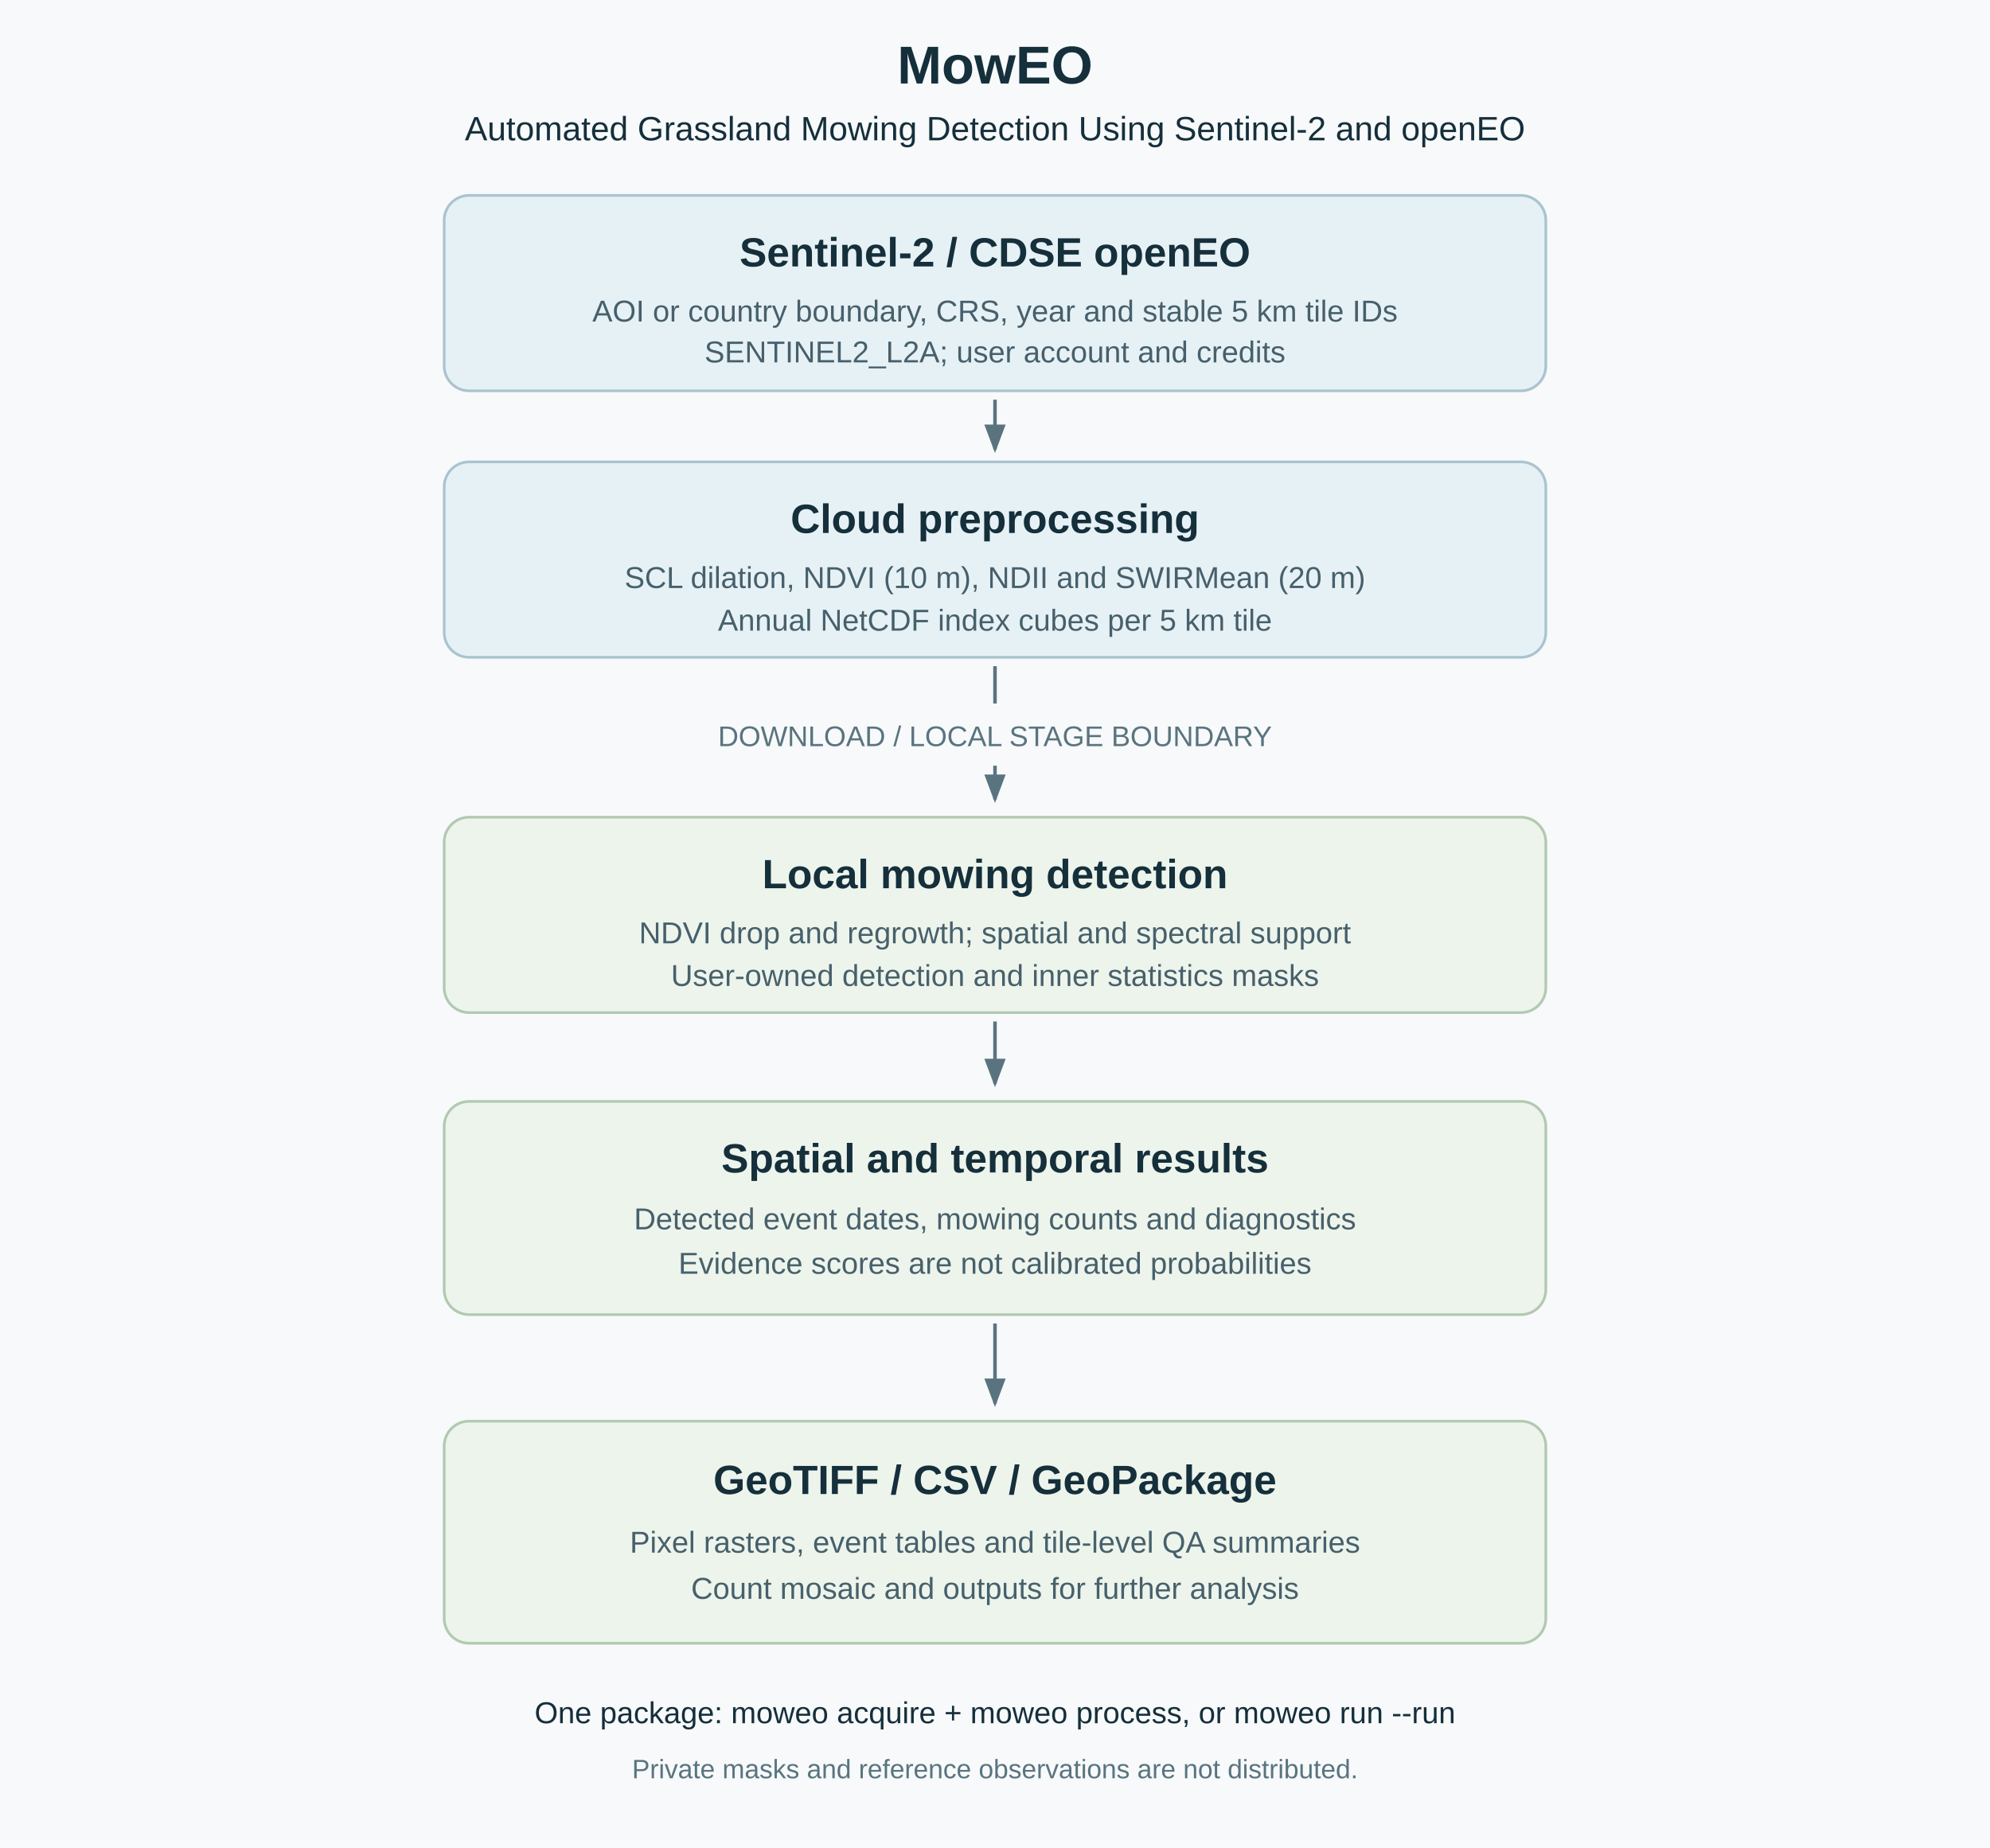
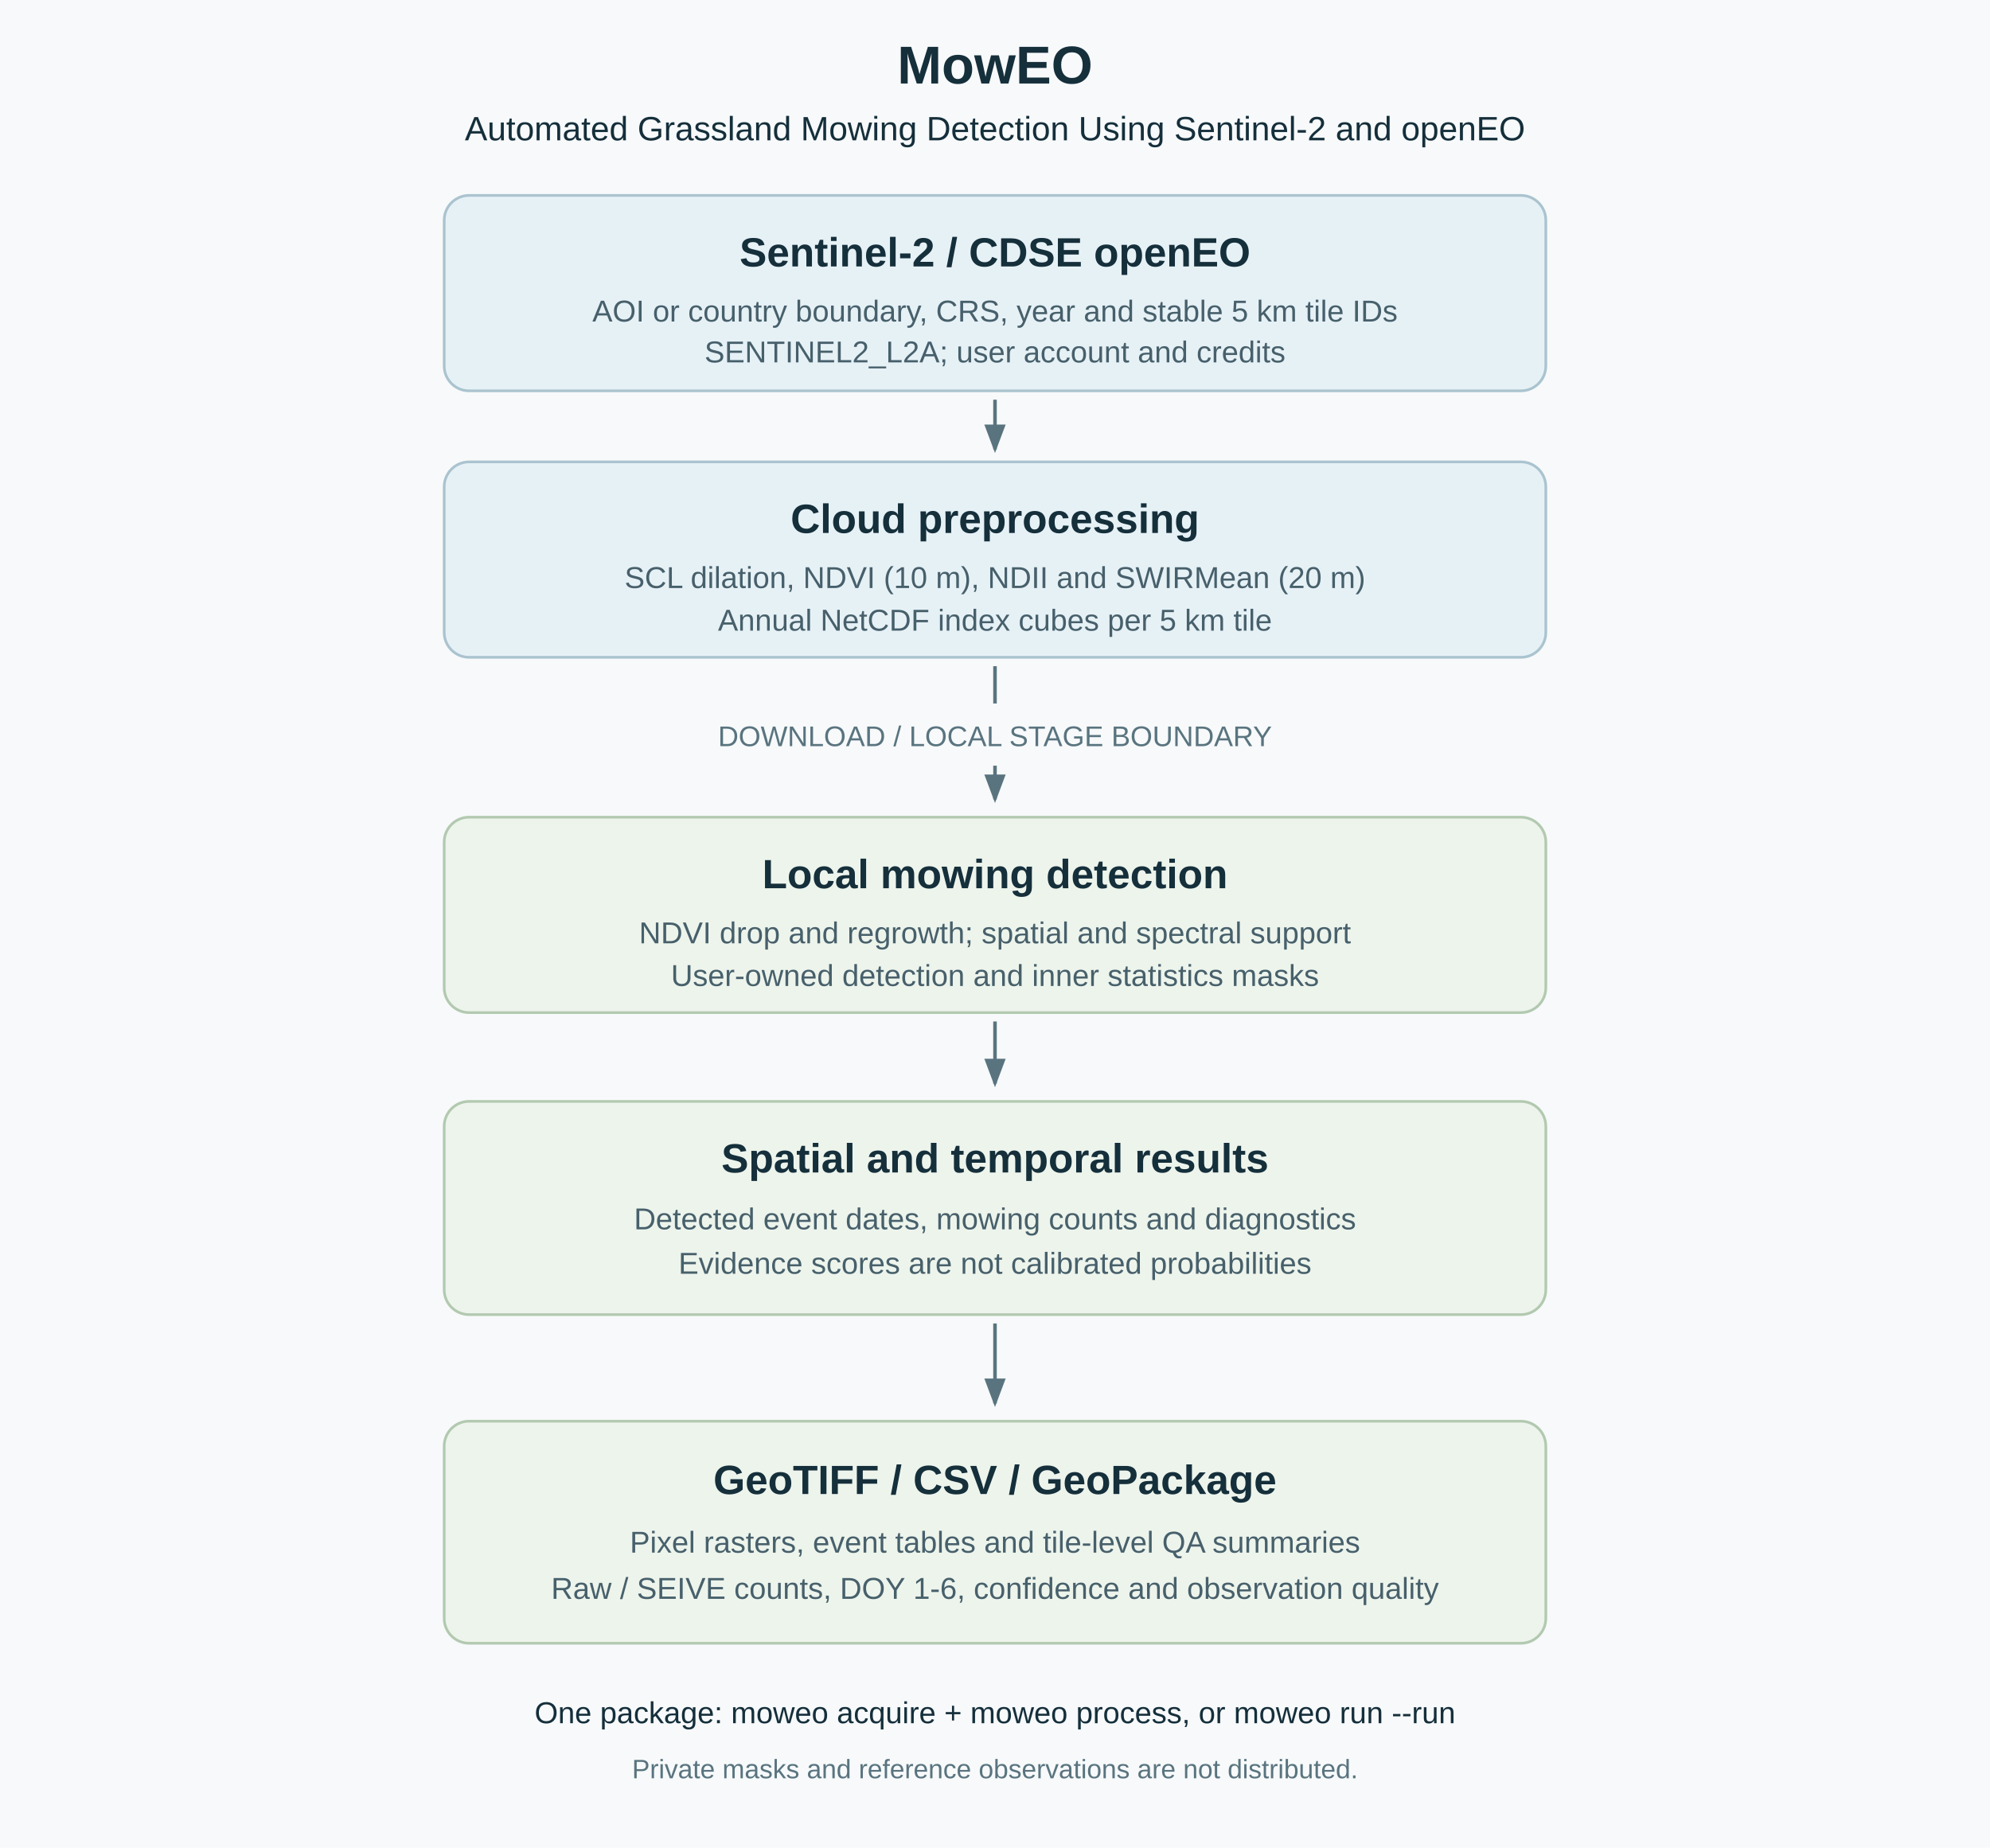
<svg xmlns="http://www.w3.org/2000/svg" width="1120" height="1040" viewBox="0 0 1120 1040" role="img" aria-labelledby="title desc">
  <defs>
    <marker id="arrow" markerWidth="10" markerHeight="10" refX="7" refY="3" orient="auto">
      <path d="M0,0 L0,6 L8,3 z" fill="#59747f" />
    </marker>
  </defs>
  <rect width="1120" height="1040" fill="#f7f9fa" />
  <g font-family="Arial, sans-serif" text-anchor="middle" fill="#152f3b">
    <text x="560" y="47" font-size="30" font-weight="bold">MowEO</text>
    <text x="560" y="79" font-size="19">Automated Grassland Mowing Detection Using Sentinel-2 and openEO</text>
    <g fill="#e6f1f6" stroke="#aac3cf" stroke-width="1.5">
      <rect x="250" y="110" width="620" height="110" rx="14" />
      <rect x="250" y="260" width="620" height="110" rx="14" />
    </g>
    <g fill="#edf4ec" stroke="#b2c9b0" stroke-width="1.5">
      <rect x="250" y="460" width="620" height="110" rx="14" />
      <rect x="250" y="620" width="620" height="120" rx="14" />
      <rect x="250" y="800" width="620" height="125" rx="14" />
    </g>
    <g font-size="23" font-weight="bold">
      <text x="560" y="150">Sentinel-2 / CDSE openEO</text>
      <text x="560" y="300">Cloud preprocessing</text>
      <text x="560" y="500">Local mowing detection</text>
      <text x="560" y="660">Spatial and temporal results</text>
      <text x="560" y="841">GeoTIFF / CSV / GeoPackage</text>
    </g>
    <g font-size="17" fill="#47606b">
      <text x="560" y="181">AOI or country boundary, CRS, year and stable 5 km tile IDs</text>
      <text x="560" y="204">SENTINEL2_L2A; user account and credits</text>
      <text x="560" y="331">SCL dilation, NDVI (10 m), NDII and SWIRMean (20 m)</text>
      <text x="560" y="355">Annual NetCDF index cubes per 5 km tile</text>
      <text x="560" y="531">NDVI drop and regrowth; spatial and spectral support</text>
      <text x="560" y="555">User-owned detection and inner statistics masks</text>
      <text x="560" y="692">Detected event dates, mowing counts and diagnostics</text>
      <text x="560" y="717">Evidence scores are not calibrated probabilities</text>
      <text x="560" y="874">Pixel rasters, event tables and tile-level QA summaries</text>
-       <text x="560" y="900">Count mosaic and outputs for further analysis</text>
+       <text x="560" y="900">Raw / SEIVE counts, DOY 1-6, confidence and observation quality</text>
    </g>
    <g stroke="#59747f" stroke-width="2" marker-end="url(#arrow)">
      <path d="M560,225 V253" />
      <path d="M560,375 V450" />
      <path d="M560,575 V610" />
      <path d="M560,745 V790" />
    </g>
    <rect x="300" y="396" width="520" height="35" rx="8" fill="#f7f9fa" />
    <text x="560" y="420" font-size="16" fill="#59747f">DOWNLOAD / LOCAL STAGE BOUNDARY</text>
    <text x="560" y="970" font-size="17">One package: moweo acquire + moweo process, or moweo run --run</text>
    <text x="560" y="1001" font-size="15" fill="#59747f">Private masks and reference observations are not distributed.</text>
  </g>
</svg>
